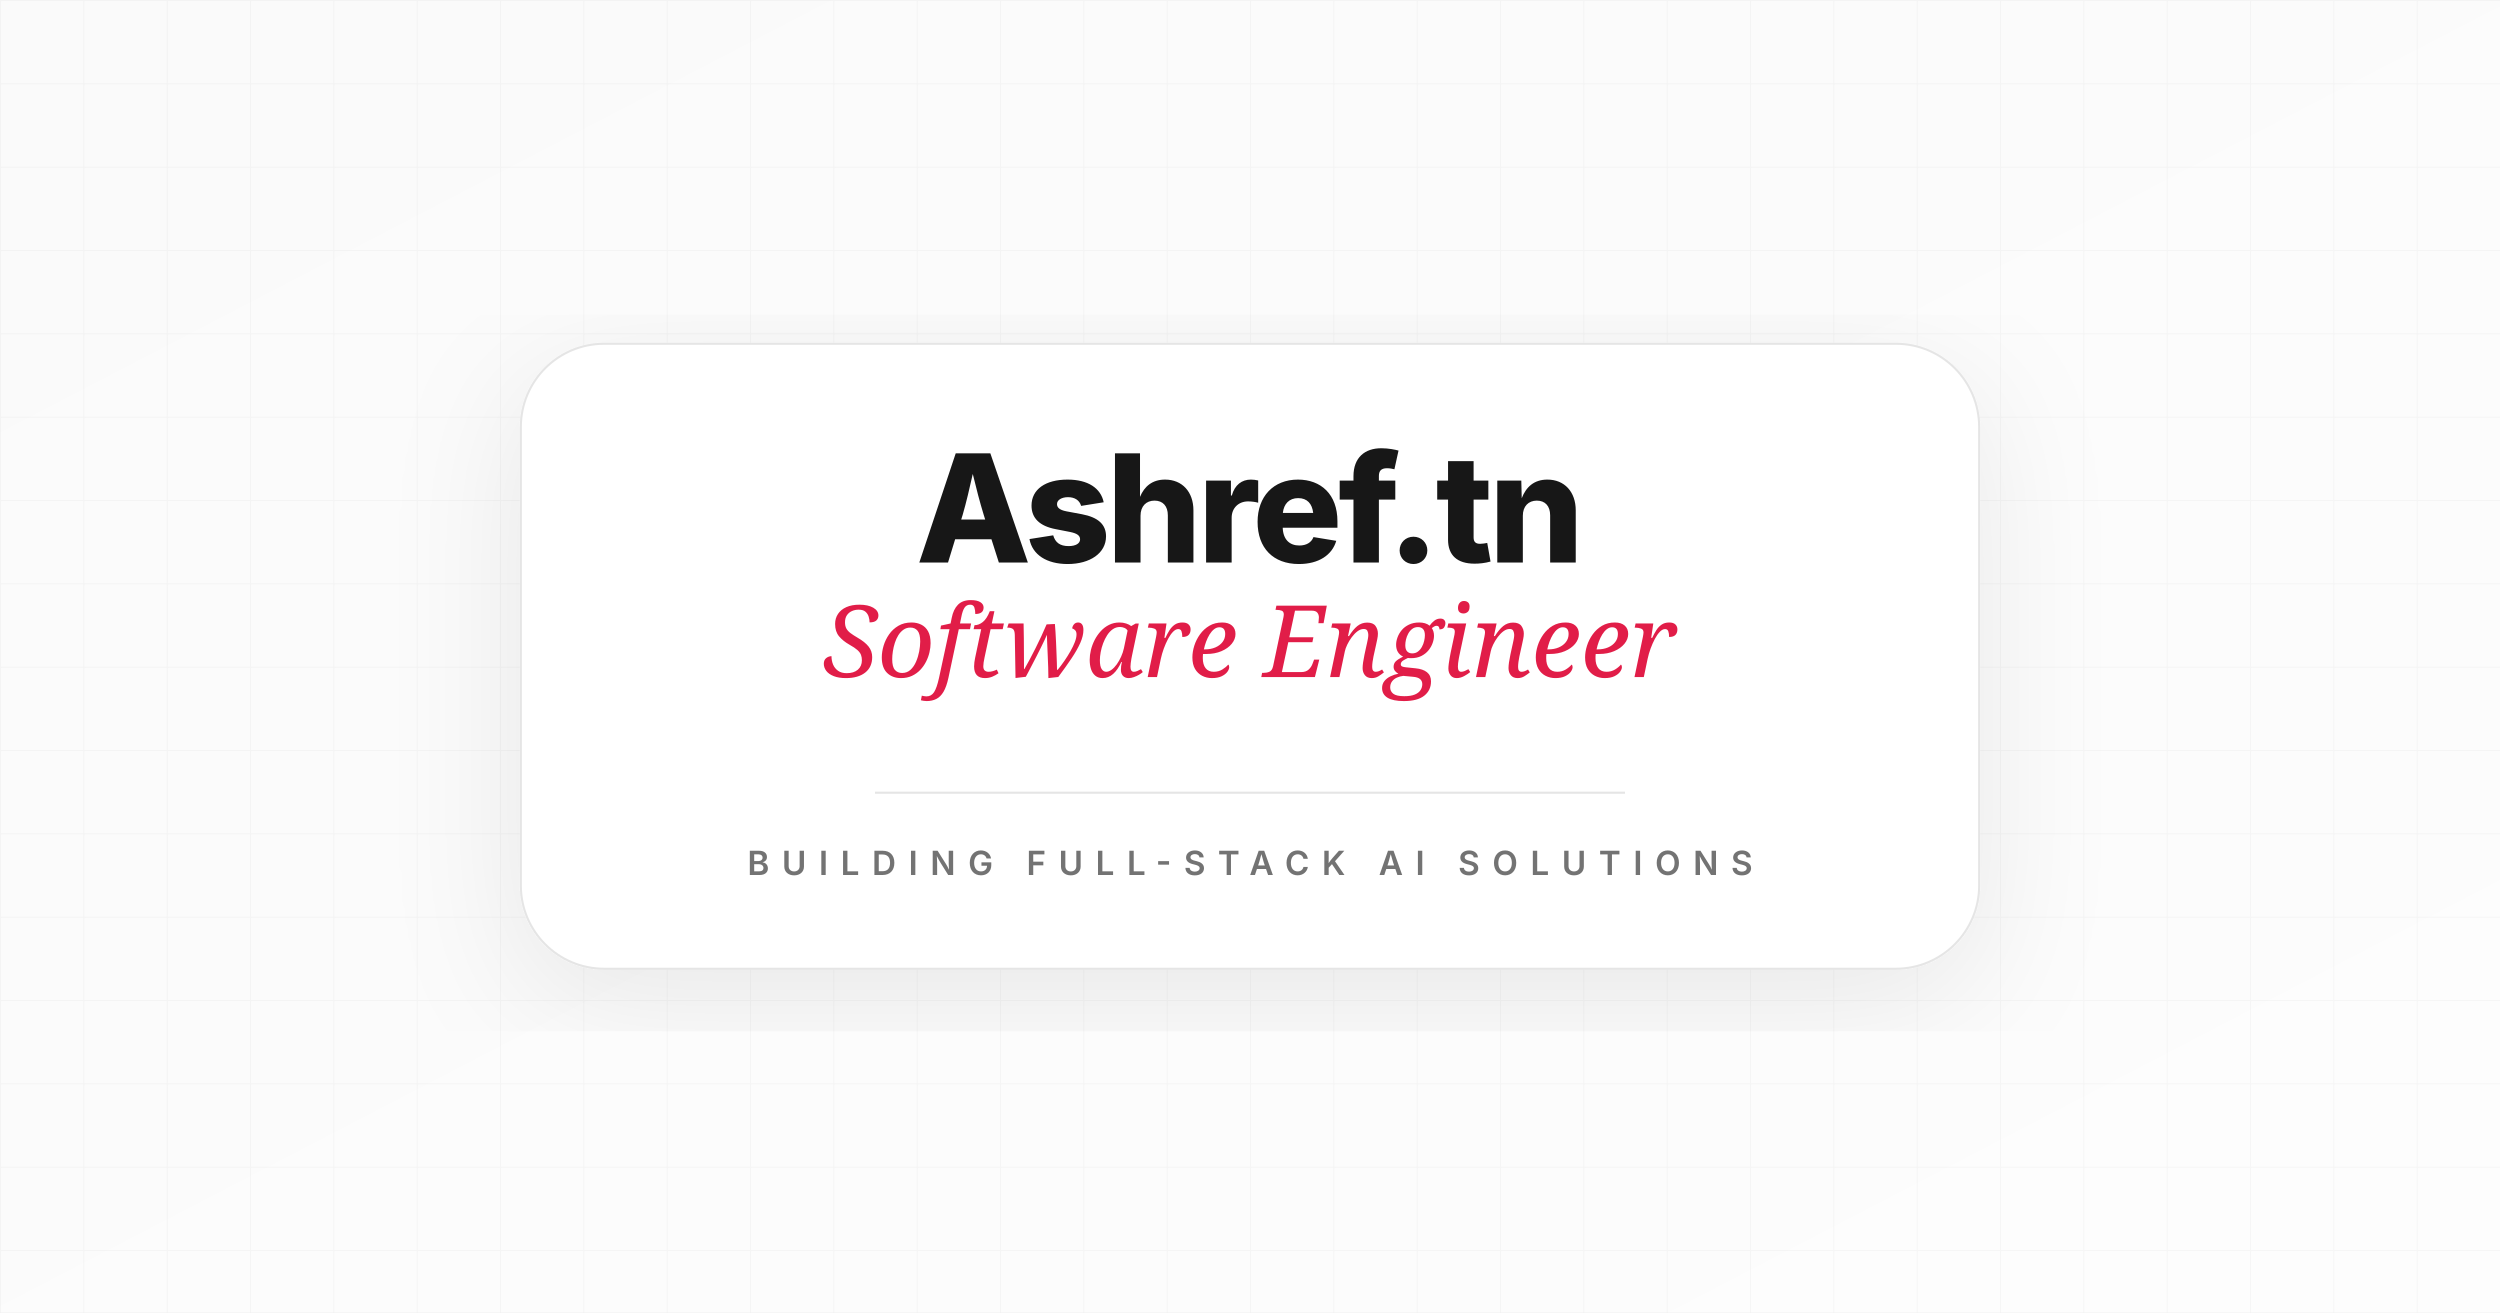
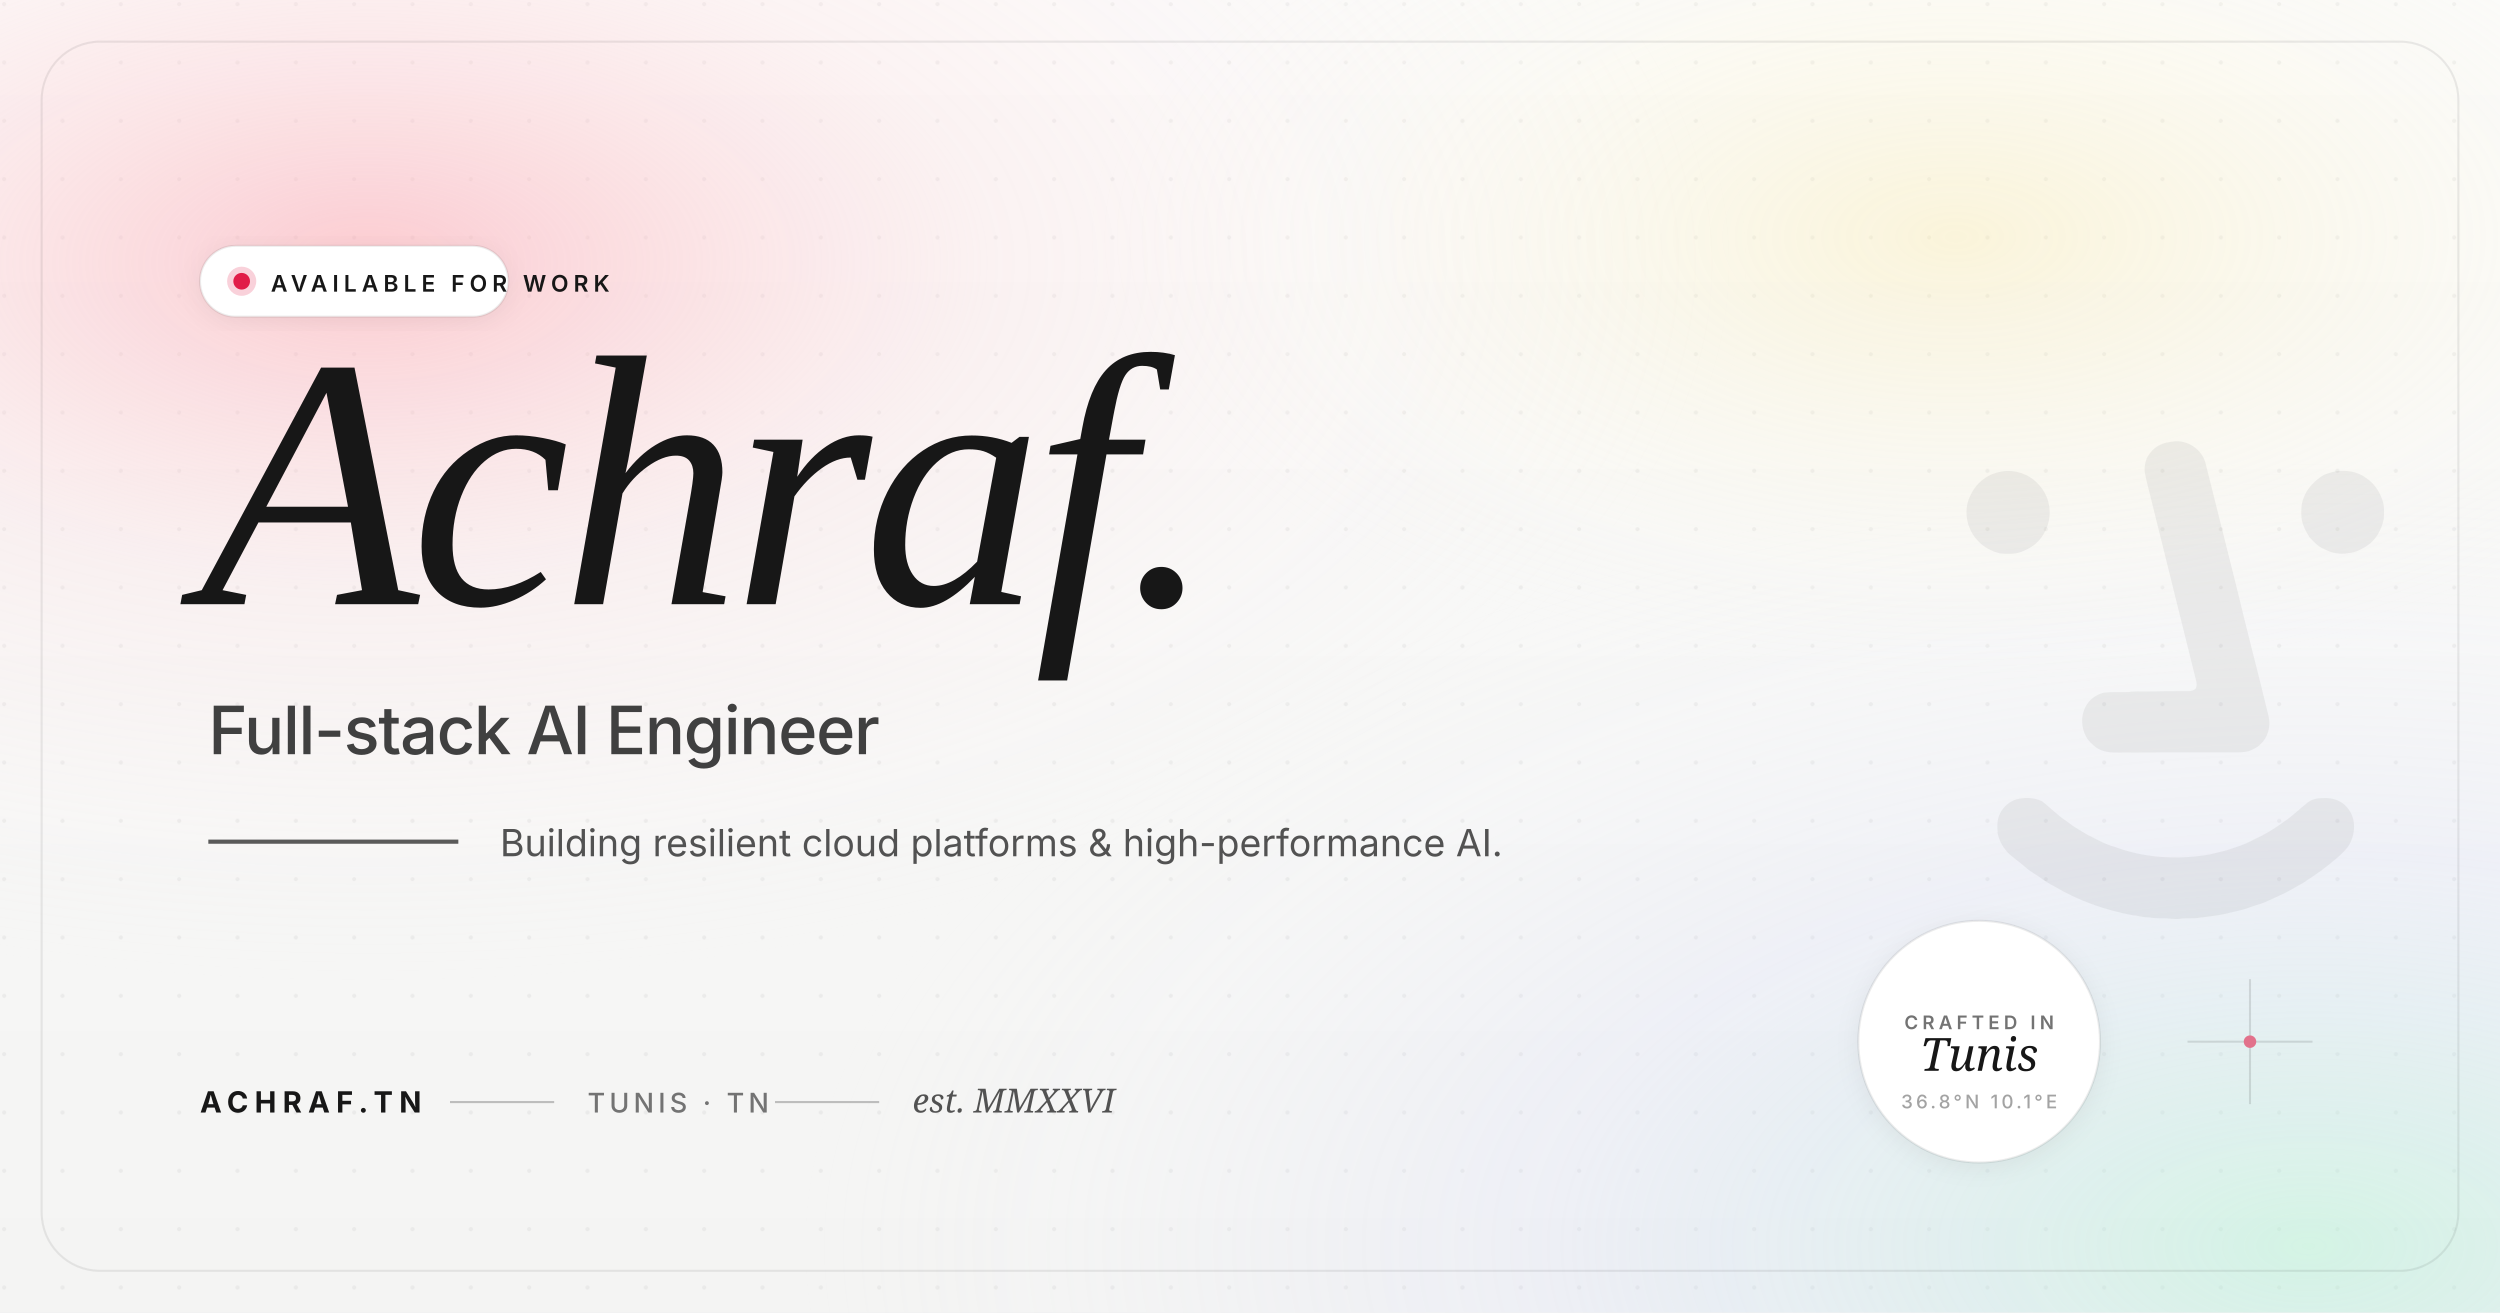
<svg xmlns="http://www.w3.org/2000/svg" width="1200" height="630" viewBox="0 0 1200 630">
  <defs>
-     <linearGradient id="g" x1="0" y1="0" x2="1" y2="1">
-       <stop offset="0%" stop-color="#fafafa" />
-       <stop offset="100%" stop-color="#fdfdfd" />
+     <radialGradient id="glowRose" cx="0.15" cy="0.2" r="0.55">
+       <stop offset="0%" stop-color="#fda4af" stop-opacity="0.55" />
+       <stop offset="45%" stop-color="#fecdd3" stop-opacity="0.18" />
+       <stop offset="100%" stop-color="#fafafa" stop-opacity="0" />
+     </radialGradient>
+     <radialGradient id="glowSage" cx="0.92" cy="0.95" r="0.6">
+       <stop offset="0%" stop-color="#a7f3d0" stop-opacity="0.42" />
+       <stop offset="50%" stop-color="#c7d2fe" stop-opacity="0.16" />
+       <stop offset="100%" stop-color="#fafafa" stop-opacity="0" />
+     </radialGradient>
+     <radialGradient id="glowAmber" cx="0.78" cy="0.18" r="0.35">
+       <stop offset="0%" stop-color="#fde68a" stop-opacity="0.28" />
+       <stop offset="100%" stop-color="#fafafa" stop-opacity="0" />
+     </radialGradient>
+     <linearGradient id="base" x1="0" y1="0" x2="0" y2="1">
+       <stop offset="0%" stop-color="#fbfbfa" />
+       <stop offset="100%" stop-color="#f4f4f3" />
    </linearGradient>
-     <filter id="shadow">
-       <feDropShadow dx="0" dy="16" stdDeviation="32" flood-color="#000" flood-opacity="0.08" />
+     <pattern id="dots" width="28" height="28" patternUnits="userSpaceOnUse">
+       <circle cx="2" cy="2" r="1" fill="#171717" fill-opacity="0.05" />
+     </pattern>
+     <filter id="softShadow" x="-20%" y="-20%" width="140%" height="140%">
+       <feDropShadow dx="0" dy="2" stdDeviation="6" flood-color="#171717" flood-opacity="0.06" />
    </filter>
-     <pattern id="grid" width="40" height="40" patternUnits="userSpaceOnUse">
-       <path d="M 40 0 L 0 0 0 40" fill="none" stroke="#000000" stroke-width="1" stroke-opacity="0.03" />
-     </pattern>
  </defs>
-   <rect width="1200" height="630" fill="url(#g)" />
-   <rect width="1200" height="630" fill="url(#grid)" />
-   <rect x="250" y="165" width="700" height="300" rx="40" fill="#ffffff" filter="url(#shadow)" stroke="#e5e5e5" stroke-width="1" />
-   <text x="600" y="270" font-family="-apple-system, BlinkMacSystemFont, 'Inter', sans-serif" font-weight="800" font-size="72" text-anchor="middle" fill="#171717" letter-spacing="-2">Ashref.tn</text>
-   <text x="600" y="325" font-family="'Instrument Serif', serif" font-style="italic" font-weight="400" font-size="48" text-anchor="middle" fill="#e11d48">Software Engineer</text>
-   <rect x="420" y="380" width="360" height="1" fill="#e5e5e5" />
-   <text x="600" y="420" font-family="-apple-system, BlinkMacSystemFont, 'Inter', sans-serif" font-weight="600" font-size="16" text-anchor="middle" fill="#737373" letter-spacing="6">BUILDING FULL-STACK AI SOLUTIONS</text>
+   <rect width="1200" height="630" fill="url(#base)" />
+   <rect width="1200" height="630" fill="url(#dots)" />
+   <rect width="1200" height="630" fill="url(#glowRose)" />
+   <rect width="1200" height="630" fill="url(#glowSage)" />
+   <rect width="1200" height="630" fill="url(#glowAmber)" />
+   <rect x="20" y="20" width="1160" height="590" rx="28" fill="none" stroke="#171717" stroke-opacity="0.08" stroke-width="1" />
+   <g opacity="0.06" transform="translate(820,90) scale(0.45)">
+     <path fill="#171717" d="M 495.28 270.98 C 510.57 268.54 526.71 279.20 530.42 294.27 C 541.34 338.30 552.38 382.29 563.45 426.28 C 574.44 472.27 586.49 518.01 597.59 563.97 C 600.10 574.51 597.05 586.55 588.88 593.89 C 585.50 597.40 580.96 599.37 576.55 601.24 C 570.50 602.74 564.19 602.51 558.00 602.53 C 518.00 602.55 478.00 602.40 438.00 602.75 C 429.66 602.99 420.73 602.23 413.68 597.32 C 409.41 593.94 405.08 590.24 402.69 585.23 C 397.81 575.67 397.20 563.73 402.26 554.12 C 406.13 546.25 413.83 540.65 422.33 538.77 C 430.81 537.86 439.36 538.54 447.86 538.21 C 454.19 537.11 460.62 537.69 467.01 537.57 C 482.35 537.35 497.71 537.33 513.06 537.26 C 515.26 537.24 517.37 536.32 519.21 535.16 C 521.23 533.06 520.97 529.78 520.56 527.12 C 504.30 461.14 487.74 395.23 471.50 329.25 C 469.74 321.67 467.52 314.20 466.05 306.56 C 464.78 300.83 465.39 294.72 467.45 289.25 C 470.60 283.10 475.33 277.44 481.76 274.58 C 485.92 272.32 490.67 271.72 495.28 270.98 Z" />
+     <path fill="#171717" d="M 313.46 302.83 C 327.19 300.71 341.78 305.55 351.27 315.73 C 358.83 323.11 363.52 333.39 364.01 343.95 C 364.96 358.37 358.34 372.99 346.89 381.80 C 343.05 384.57 338.76 386.64 334.42 388.48 C 327.12 391.41 319.07 390.97 311.40 390.34 C 302.31 388.22 293.57 383.65 287.29 376.64 C 276.77 365.51 272.54 348.53 277.29 333.88 C 280.57 324.91 285.84 316.30 293.88 310.87 C 299.45 306.32 306.50 304.13 313.46 302.83 Z" />
+     <path fill="#171717" d="M 669.20 302.73 C 680.25 301.30 692.23 302.77 701.33 309.67 C 711.05 315.88 717.43 326.40 720.17 337.44 C 721.01 342.88 720.82 348.45 720.42 353.92 C 717.98 365.05 712.17 376.02 702.37 382.31 C 696.59 386.12 690.14 389.30 683.16 389.91 C 673.86 392.00 664.14 389.71 655.91 385.20 C 649.89 382.64 645.45 377.64 641.14 372.92 C 637.27 366.73 633.76 360.05 632.75 352.72 C 632.10 345.49 632.25 337.99 634.96 331.15 C 638.12 322.17 644.81 314.90 652.34 309.31 C 657.22 305.54 663.33 304.15 669.20 302.73 Z" />
+     <path fill="#171717" d="M 328.55 652.68 C 337.36 650.40 347.36 650.52 355.68 654.56 C 364.76 661.31 372.51 669.77 382.06 675.94 C 389.23 681.65 397.17 686.26 405.10 690.81 C 414.36 695.15 423.12 700.72 433.15 703.20 C 463.56 714.72 497.01 717.01 529.04 712.33 C 536.95 711.46 544.50 708.73 552.29 707.19 C 562.18 703.76 572.42 700.97 581.54 695.69 C 592.93 690.65 603.65 684.14 613.66 676.75 C 622.84 670.74 630.60 662.92 639.15 656.11 C 644.14 652.10 650.78 651.14 657.00 651.30 C 665.87 650.88 675.22 653.99 681.03 660.94 C 691.72 672.34 690.61 690.90 682.21 703.27 C 676.03 711.41 667.75 717.53 659.87 723.89 C 651.96 730.46 643.11 735.76 634.67 741.60 C 628.35 745.34 621.84 748.76 615.45 752.38 C 608.02 755.99 600.36 759.11 592.93 762.72 C 587.94 764.68 582.68 765.86 577.67 767.78 C 568.35 771.44 558.39 772.84 548.74 775.32 C 540.64 776.88 532.42 777.79 524.24 778.82 C 517.45 780.10 510.46 778.87 503.64 780.00 C 497.07 780.97 490.55 779.24 483.98 779.45 C 478.96 779.53 473.96 779.37 469.03 778.39 C 463.33 778.63 457.95 776.49 452.30 776.20 C 422.78 770.62 393.98 760.52 368.21 744.97 C 360.05 741.10 353.18 735.11 345.48 730.47 C 339.38 726.73 334.56 721.36 328.68 717.33 C 325.37 714.29 321.46 711.91 318.55 708.46 C 313.75 702.91 310.09 696.23 308.65 689.01 C 308.04 681.77 307.79 674.00 311.33 667.41 C 314.74 660.39 321.14 655.05 328.55 652.68 Z" />
+   </g>
+   <g transform="translate(96,118)">
+     <g filter="url(#softShadow)">
+       <rect x="0" y="0" width="148" height="34" rx="17" fill="#ffffff" stroke="#171717" stroke-opacity="0.08" />
+     </g>
+     <circle cx="20" cy="17" r="4" fill="#e11d48" />
+     <circle cx="20" cy="17" r="7" fill="#e11d48" fill-opacity="0.2" />
+     <text x="34" y="22" font-family="-apple-system, BlinkMacSystemFont, 'Inter', sans-serif" font-weight="600" font-size="11" fill="#171717" letter-spacing="2.4">AVAILABLE FOR WORK</text>
+   </g>
+   <text x="96" y="290" font-family="'Instrument Serif', 'Times New Roman', serif" font-style="italic" font-weight="400" font-size="172" fill="#171717" letter-spacing="-4">Achraf.</text>
+   <text x="100" y="362" font-family="-apple-system, BlinkMacSystemFont, 'Inter', sans-serif" font-weight="500" font-size="32" fill="#404040" letter-spacing="-0.6">Full-stack AI Engineer</text>
+   <line x1="100" y1="404" x2="220" y2="404" stroke="#171717" stroke-opacity="0.7" stroke-width="2" />
+   <text x="240" y="411" font-family="-apple-system, BlinkMacSystemFont, 'Inter', sans-serif" font-weight="400" font-size="18" fill="#525252" letter-spacing="0">Building resilient cloud platforms &amp; high-performance AI.</text>
+   <g transform="translate(96,520)">
+     <text x="0" y="14" font-family="-apple-system, BlinkMacSystemFont, 'Inter', sans-serif" font-weight="700" font-size="14" fill="#171717" letter-spacing="3">ACHRAF.TN</text>
+     <line x1="120" y1="9" x2="170" y2="9" stroke="#171717" stroke-opacity="0.25" stroke-width="1" />
+     <text x="186" y="14" font-family="-apple-system, BlinkMacSystemFont, 'Inter', sans-serif" font-weight="500" font-size="13" fill="#737373" letter-spacing="2">TUNIS · TN</text>
+     <line x1="276" y1="9" x2="326" y2="9" stroke="#171717" stroke-opacity="0.25" stroke-width="1" />
+     <text x="342" y="14" font-family="'Instrument Serif', serif" font-style="italic" font-weight="400" font-size="16" fill="#525252">est. MMXXVI</text>
+   </g>
+   <g transform="translate(950,500)">
+     <circle cx="0" cy="0" r="58" fill="#ffffff" stroke="#171717" stroke-opacity="0.08" filter="url(#softShadow)" />
+     <text x="0" y="-6" font-family="-apple-system, BlinkMacSystemFont, 'Inter', sans-serif" font-weight="600" font-size="9" fill="#737373" text-anchor="middle" letter-spacing="2">CRAFTED IN</text>
+     <text x="0" y="14" font-family="'Instrument Serif', serif" font-style="italic" font-weight="400" font-size="22" fill="#171717" text-anchor="middle">Tunis</text>
+     <text x="0" y="32" font-family="-apple-system, BlinkMacSystemFont, 'Inter', sans-serif" font-weight="500" font-size="9" fill="#a3a3a3" text-anchor="middle" letter-spacing="1.5">36.8°N 10.1°E</text>
+   </g>
+   <g transform="translate(1080,500)" opacity="0.6">
+     <line x1="0" y1="-30" x2="0" y2="30" stroke="#171717" stroke-opacity="0.2" stroke-width="1" />
+     <line x1="-30" y1="0" x2="30" y2="0" stroke="#171717" stroke-opacity="0.2" stroke-width="1" />
+     <circle cx="0" cy="0" r="3" fill="#e11d48" />
+   </g>
</svg>
